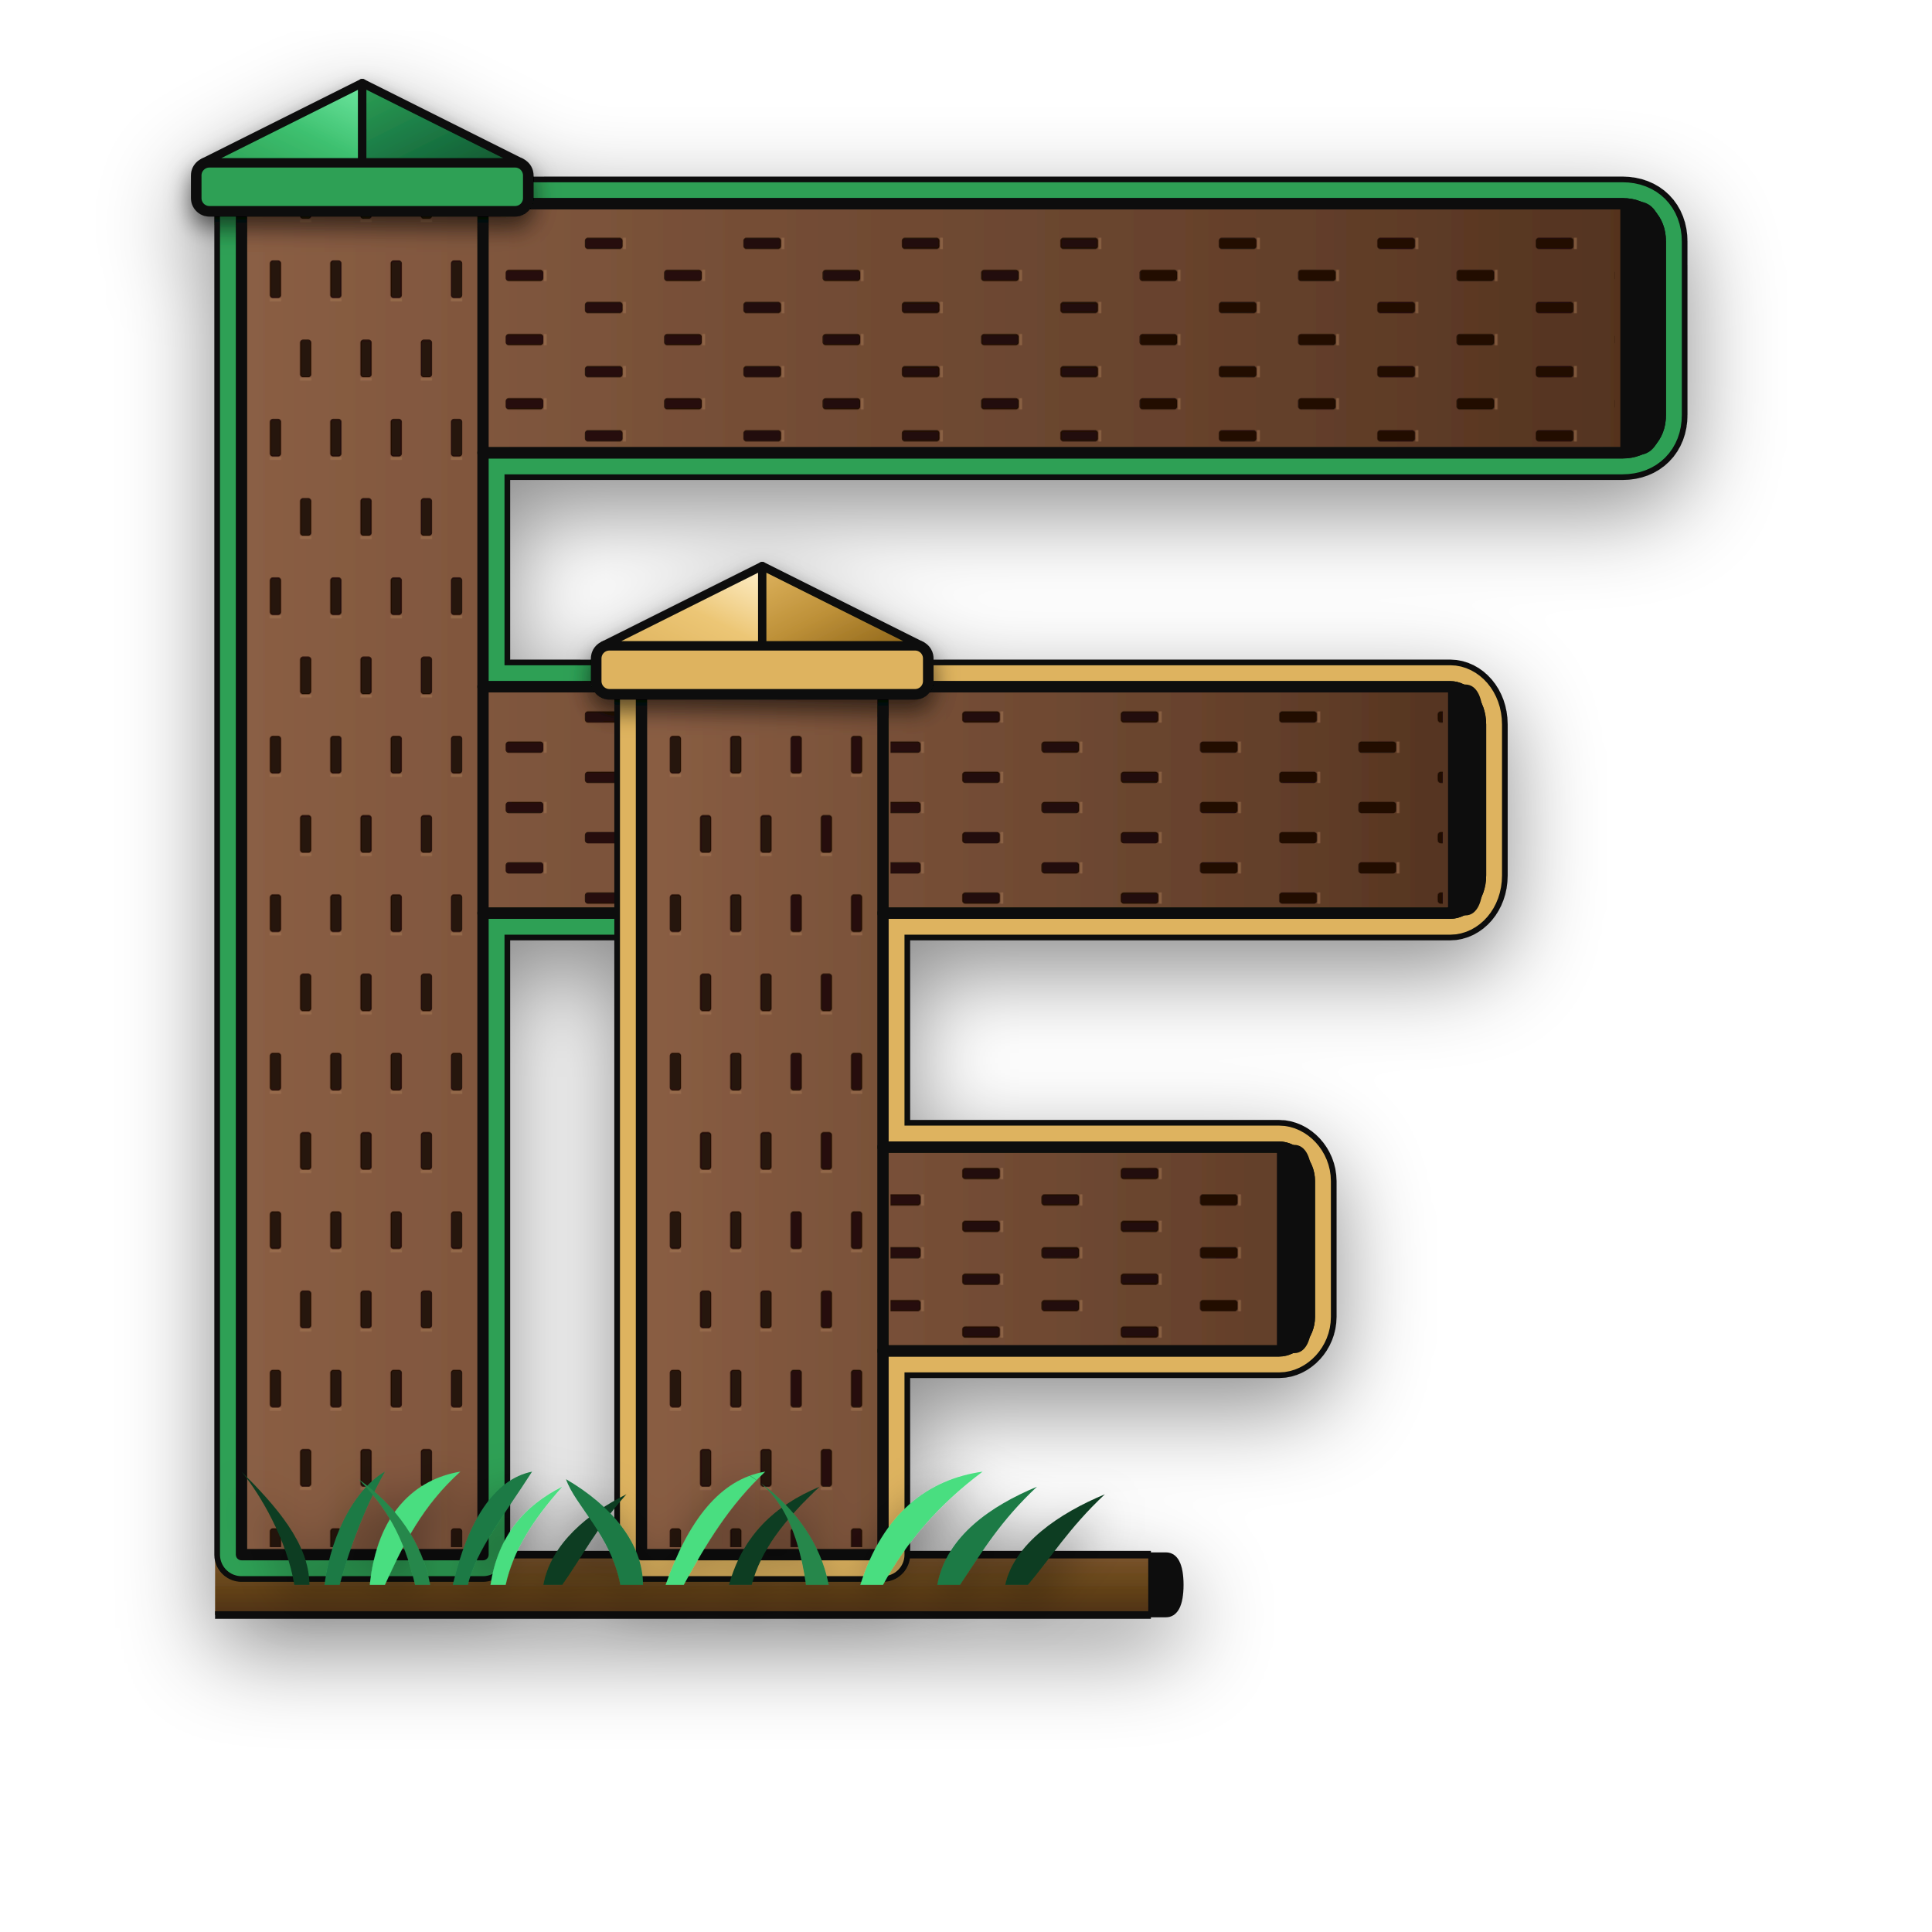
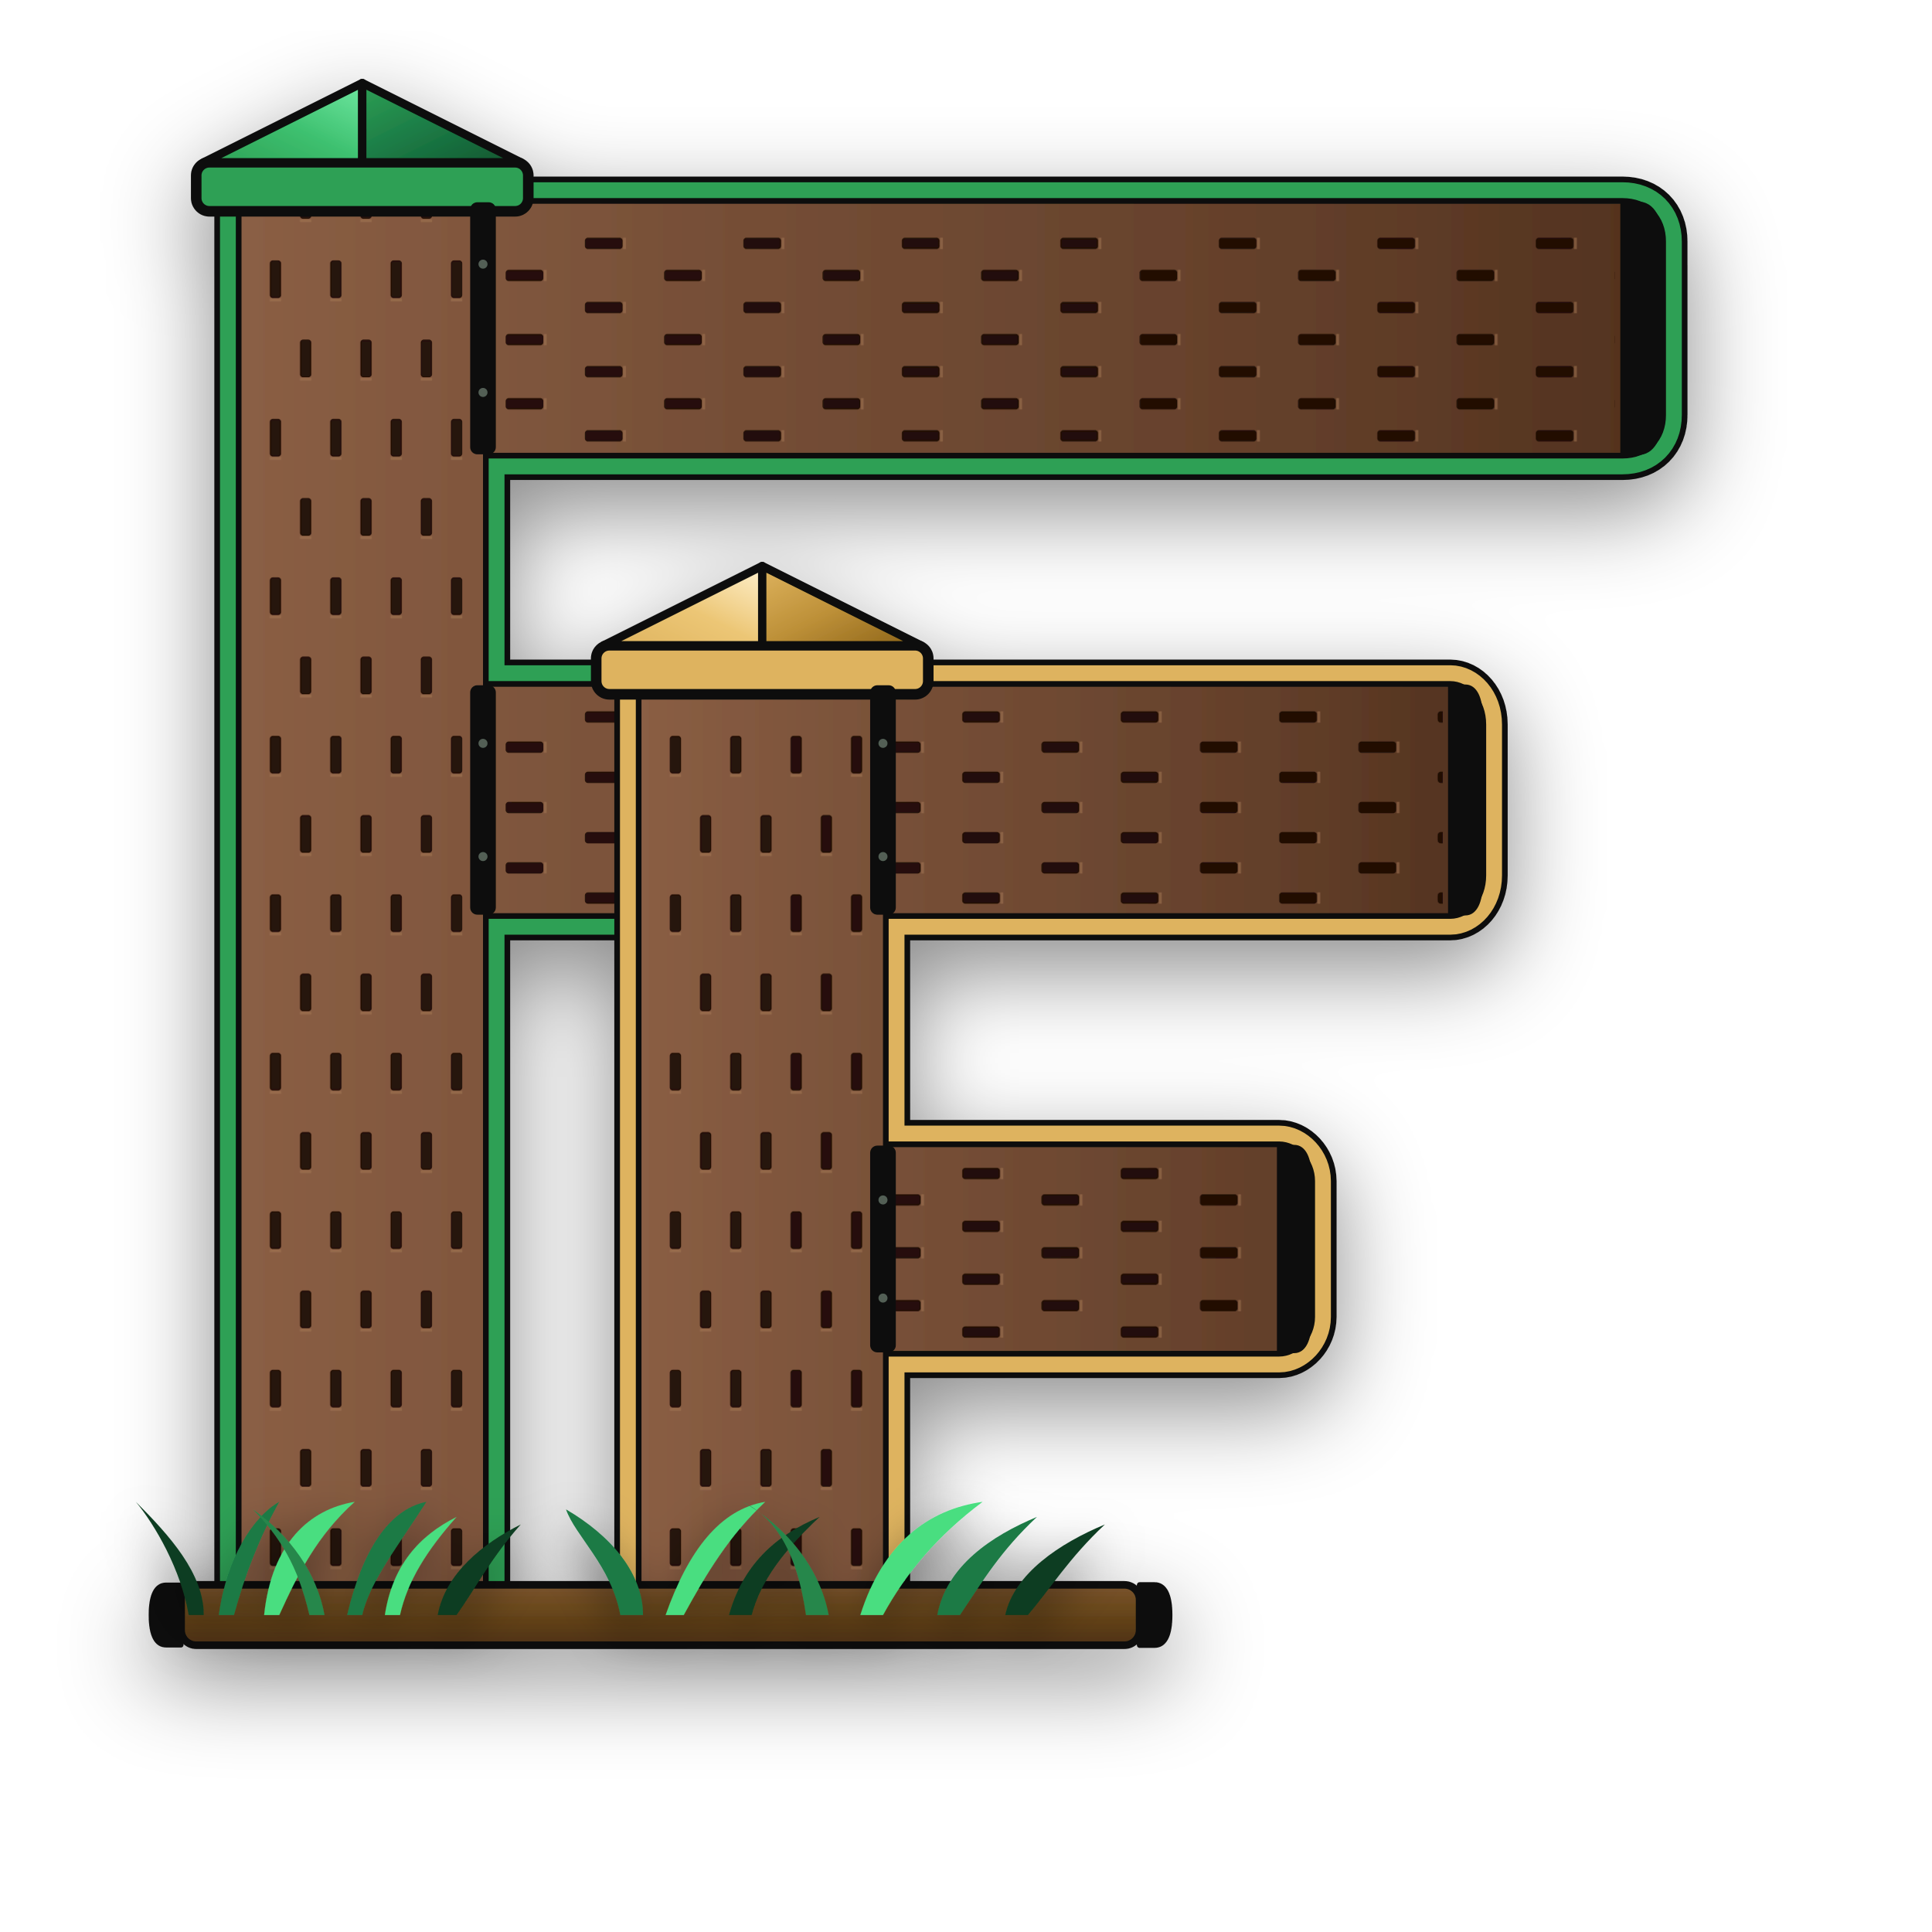
<svg xmlns="http://www.w3.org/2000/svg" viewBox="0 0 512 512" width="100%" height="100%">
  <defs>
-     <linearGradient id="emeraldGrad1cy" x1="0%" y1="0%" x2="100%" y2="100%">
+     <linearGradient id="brightEmeraldGrad1cg" x1="0%" y1="0%" x2="100%" y2="100%">
      <stop offset="0%" stop-color="#4ADE80" />
      <stop offset="45%" stop-color="#2EA055" />
      <stop offset="100%" stop-color="#1B7A45" />
    </linearGradient>
-     <linearGradient id="emeraldCapLeft1cy" x1="0%" y1="100%" x2="100%" y2="0%">
+     <linearGradient id="brightEmeraldCapLeft1cg" x1="0%" y1="100%" x2="100%" y2="0%">
      <stop offset="0%" stop-color="#2EA055" />
      <stop offset="50%" stop-color="#3DC06F" />
      <stop offset="100%" stop-color="#6EE7A0" />
    </linearGradient>
-     <linearGradient id="emeraldCapRight1cy" x1="0%" y1="0%" x2="100%" y2="100%">
+     <linearGradient id="brightEmeraldCapRight1cg" x1="0%" y1="0%" x2="100%" y2="100%">
      <stop offset="0%" stop-color="#2EA055" />
      <stop offset="50%" stop-color="#1B7A45" />
      <stop offset="100%" stop-color="#12562F" />
    </linearGradient>
-     <linearGradient id="goldTanGrad1cy" x1="0%" y1="0%" x2="100%" y2="100%">
+     <linearGradient id="goldenTanGrad1cg" x1="0%" y1="0%" x2="100%" y2="100%">
      <stop offset="0%" stop-color="#F7DF9E" />
      <stop offset="45%" stop-color="#DEB35E" />
      <stop offset="100%" stop-color="#A87A24" />
    </linearGradient>
-     <linearGradient id="goldTanCapLeft1cy" x1="0%" y1="100%" x2="100%" y2="0%">
+     <linearGradient id="goldenTanCapLeft1cg" x1="0%" y1="100%" x2="100%" y2="0%">
      <stop offset="0%" stop-color="#DEB35E" />
      <stop offset="50%" stop-color="#ECC675" />
      <stop offset="100%" stop-color="#FFF0CC" />
    </linearGradient>
-     <linearGradient id="goldTanCapRight1cy" x1="0%" y1="0%" x2="100%" y2="100%">
+     <linearGradient id="goldenTanCapRight1cg" x1="0%" y1="0%" x2="100%" y2="100%">
      <stop offset="0%" stop-color="#DEB35E" />
      <stop offset="50%" stop-color="#BD9038" />
      <stop offset="100%" stop-color="#8C6318" />
    </linearGradient>
-     <linearGradient id="woodGrad1cy" x1="0%" y1="0%" x2="100%" y2="0%">
+     <linearGradient id="ptWarmWoodGrad1cg" x1="0%" y1="0%" x2="100%" y2="0%">
      <stop offset="0%" stop-color="#8A5E44" />
      <stop offset="35%" stop-color="#754E36" />
      <stop offset="75%" stop-color="#633F2A" />
      <stop offset="100%" stop-color="#52321E" />
    </linearGradient>
-     <linearGradient id="soilGrad1cy" x1="0%" y1="0%" x2="0%" y2="100%">
+     <linearGradient id="soilGrad1cg" x1="0%" y1="0%" x2="0%" y2="100%">
      <stop offset="0%" stop-color="#7A542E" />
      <stop offset="40%" stop-color="#6A481B" />
      <stop offset="100%" stop-color="#4E3114" />
    </linearGradient>
-     <pattern id="grid-post1-1cy" x="64" y="0" width="64" height="42" patternUnits="userSpaceOnUse">
+     <pattern id="pt-grid-post1-1cg" x="64" y="0" width="64" height="42" patternUnits="userSpaceOnUse">
      <rect x="15.5" y="6" width="3" height="10" rx="0.8" fill="#1C0A02" opacity="0.9" />
      <line x1="15.5" y1="16.5" x2="18.5" y2="16.5" stroke="#A37854" stroke-width="0.75" opacity="0.5" />
      <rect x="31.5" y="6" width="3" height="10" rx="0.8" fill="#1C0A02" opacity="0.9" />
      <line x1="31.5" y1="16.5" x2="34.5" y2="16.5" stroke="#A37854" stroke-width="0.75" opacity="0.5" />
      <rect x="47.5" y="6" width="3" height="10" rx="0.8" fill="#1C0A02" opacity="0.9" />
      <line x1="47.5" y1="16.5" x2="50.5" y2="16.5" stroke="#A37854" stroke-width="0.75" opacity="0.5" />
      <rect x="7.5" y="27" width="3" height="10" rx="0.8" fill="#1C0A02" opacity="0.9" />
      <line x1="7.5" y1="37.5" x2="10.5" y2="37.5" stroke="#A37854" stroke-width="0.75" opacity="0.5" />
      <rect x="23.5" y="27" width="3" height="10" rx="0.8" fill="#1C0A02" opacity="0.9" />
      <line x1="23.5" y1="37.5" x2="26.5" y2="37.5" stroke="#A37854" stroke-width="0.75" opacity="0.5" />
      <rect x="39.5" y="27" width="3" height="10" rx="0.8" fill="#1C0A02" opacity="0.9" />
      <line x1="39.5" y1="37.5" x2="42.5" y2="37.5" stroke="#A37854" stroke-width="0.75" opacity="0.5" />
      <rect x="55.5" y="27" width="3" height="10" rx="0.8" fill="#1C0A02" opacity="0.9" />
      <line x1="55.5" y1="37.5" x2="58.5" y2="37.5" stroke="#A37854" stroke-width="0.75" opacity="0.5" />
    </pattern>
-     <pattern id="grid-post2-1cy" x="170" y="0" width="64" height="42" patternUnits="userSpaceOnUse">
+     <pattern id="pt-grid-post2-1cg" x="170" y="0" width="64" height="42" patternUnits="userSpaceOnUse">
      <rect x="15.5" y="6" width="3" height="10" rx="0.8" fill="#1C0A02" opacity="0.9" />
      <line x1="15.5" y1="16.5" x2="18.5" y2="16.5" stroke="#A37854" stroke-width="0.75" opacity="0.5" />
      <rect x="31.5" y="6" width="3" height="10" rx="0.8" fill="#1C0A02" opacity="0.9" />
      <line x1="31.5" y1="16.5" x2="34.5" y2="16.5" stroke="#A37854" stroke-width="0.75" opacity="0.5" />
      <rect x="47.5" y="6" width="3" height="10" rx="0.8" fill="#1C0A02" opacity="0.9" />
      <line x1="47.5" y1="16.5" x2="50.5" y2="16.5" stroke="#A37854" stroke-width="0.75" opacity="0.5" />
      <rect x="7.5" y="27" width="3" height="10" rx="0.8" fill="#1C0A02" opacity="0.9" />
      <line x1="7.5" y1="37.5" x2="10.5" y2="37.5" stroke="#A37854" stroke-width="0.75" opacity="0.5" />
      <rect x="23.5" y="27" width="3" height="10" rx="0.8" fill="#1C0A02" opacity="0.9" />
      <line x1="23.5" y1="37.5" x2="26.5" y2="37.5" stroke="#A37854" stroke-width="0.75" opacity="0.5" />
      <rect x="39.5" y="27" width="3" height="10" rx="0.8" fill="#1C0A02" opacity="0.9" />
      <line x1="39.5" y1="37.5" x2="42.5" y2="37.5" stroke="#A37854" stroke-width="0.75" opacity="0.5" />
      <rect x="55.5" y="27" width="3" height="10" rx="0.8" fill="#1C0A02" opacity="0.9" />
      <line x1="55.5" y1="37.5" x2="58.5" y2="37.5" stroke="#A37854" stroke-width="0.75" opacity="0.5" />
    </pattern>
-     <pattern id="grid-rail1-1cy" x="2" y="56" width="42" height="68" patternUnits="userSpaceOnUse">
+     <pattern id="pt-grid-rail1-1cg" x="2" y="56" width="42" height="68" patternUnits="userSpaceOnUse">
      <rect x="6" y="15.5" width="10" height="3" rx="0.8" fill="#1C0A02" opacity="0.9" />
      <line x1="16.5" y1="15.5" x2="16.5" y2="18.5" stroke="#A37854" stroke-width="0.75" opacity="0.5" />
      <rect x="6" y="32.5" width="10" height="3" rx="0.8" fill="#1C0A02" opacity="0.9" />
      <line x1="16.5" y1="32.5" x2="16.5" y2="35.5" stroke="#A37854" stroke-width="0.75" opacity="0.5" />
      <rect x="6" y="49.5" width="10" height="3" rx="0.8" fill="#1C0A02" opacity="0.9" />
      <line x1="16.5" y1="49.5" x2="16.5" y2="52.5" stroke="#A37854" stroke-width="0.75" opacity="0.5" />
      <rect x="27" y="7" width="10" height="3" rx="0.8" fill="#1C0A02" opacity="0.9" />
      <line x1="37.5" y1="7" x2="37.5" y2="10" stroke="#A37854" stroke-width="0.75" opacity="0.5" />
      <rect x="27" y="24" width="10" height="3" rx="0.8" fill="#1C0A02" opacity="0.9" />
      <line x1="37.5" y1="24" x2="37.5" y2="27" stroke="#A37854" stroke-width="0.75" opacity="0.5" />
      <rect x="27" y="41" width="10" height="3" rx="0.8" fill="#1C0A02" opacity="0.9" />
      <line x1="37.5" y1="41" x2="37.5" y2="44" stroke="#A37854" stroke-width="0.75" opacity="0.5" />
      <rect x="27" y="58" width="10" height="3" rx="0.8" fill="#1C0A02" opacity="0.9" />
      <line x1="37.5" y1="58" x2="37.5" y2="61" stroke="#A37854" stroke-width="0.75" opacity="0.5" />
    </pattern>
-     <pattern id="grid-rail2-left-1cy" x="2" y="182" width="42" height="64" patternUnits="userSpaceOnUse">
+     <pattern id="pt-grid-rail2-left-1cg" x="2" y="182" width="42" height="64" patternUnits="userSpaceOnUse">
      <rect x="6" y="14.5" width="10" height="3" rx="0.8" fill="#1C0A02" opacity="0.9" />
      <line x1="16.5" y1="14.5" x2="16.5" y2="17.5" stroke="#A37854" stroke-width="0.75" opacity="0.5" />
      <rect x="6" y="30.5" width="10" height="3" rx="0.8" fill="#1C0A02" opacity="0.9" />
      <line x1="16.5" y1="30.5" x2="16.5" y2="33.5" stroke="#A37854" stroke-width="0.75" opacity="0.5" />
      <rect x="6" y="46.5" width="10" height="3" rx="0.8" fill="#1C0A02" opacity="0.9" />
      <line x1="16.5" y1="46.5" x2="16.5" y2="49.5" stroke="#A37854" stroke-width="0.75" opacity="0.5" />
      <rect x="27" y="6.5" width="10" height="3" rx="0.8" fill="#1C0A02" opacity="0.9" />
      <line x1="37.5" y1="6.5" x2="37.5" y2="9.5" stroke="#A37854" stroke-width="0.75" opacity="0.5" />
      <rect x="27" y="22.5" width="10" height="3" rx="0.8" fill="#1C0A02" opacity="0.9" />
      <line x1="37.5" y1="22.5" x2="37.5" y2="25.5" stroke="#A37854" stroke-width="0.75" opacity="0.5" />
      <rect x="27" y="38.5" width="10" height="3" rx="0.8" fill="#1C0A02" opacity="0.9" />
      <line x1="37.5" y1="38.5" x2="37.5" y2="41.5" stroke="#A37854" stroke-width="0.75" opacity="0.5" />
      <rect x="27" y="54.5" width="10" height="3" rx="0.8" fill="#1C0A02" opacity="0.9" />
      <line x1="37.5" y1="54.5" x2="37.5" y2="57.5" stroke="#A37854" stroke-width="0.75" opacity="0.5" />
    </pattern>
-     <pattern id="grid-rail2-right-1cy" x="18" y="182" width="42" height="64" patternUnits="userSpaceOnUse">
+     <pattern id="pt-grid-rail2-right-1cg" x="18" y="182" width="42" height="64" patternUnits="userSpaceOnUse">
      <rect x="6" y="14.5" width="10" height="3" rx="0.8" fill="#1C0A02" opacity="0.9" />
      <line x1="16.5" y1="14.5" x2="16.5" y2="17.5" stroke="#A37854" stroke-width="0.75" opacity="0.5" />
      <rect x="6" y="30.5" width="10" height="3" rx="0.8" fill="#1C0A02" opacity="0.9" />
      <line x1="16.5" y1="30.5" x2="16.5" y2="33.5" stroke="#A37854" stroke-width="0.75" opacity="0.5" />
      <rect x="6" y="46.5" width="10" height="3" rx="0.8" fill="#1C0A02" opacity="0.9" />
      <line x1="16.5" y1="46.5" x2="16.5" y2="49.5" stroke="#A37854" stroke-width="0.75" opacity="0.5" />
      <rect x="27" y="6.5" width="10" height="3" rx="0.8" fill="#1C0A02" opacity="0.9" />
      <line x1="37.5" y1="6.5" x2="37.5" y2="9.5" stroke="#A37854" stroke-width="0.75" opacity="0.5" />
      <rect x="27" y="22.5" width="10" height="3" rx="0.8" fill="#1C0A02" opacity="0.9" />
      <line x1="37.5" y1="22.5" x2="37.5" y2="25.5" stroke="#A37854" stroke-width="0.75" opacity="0.5" />
      <rect x="27" y="38.5" width="10" height="3" rx="0.8" fill="#1C0A02" opacity="0.9" />
      <line x1="37.5" y1="38.5" x2="37.5" y2="41.5" stroke="#A37854" stroke-width="0.75" opacity="0.5" />
      <rect x="27" y="54.5" width="10" height="3" rx="0.8" fill="#1C0A02" opacity="0.9" />
      <line x1="37.5" y1="54.5" x2="37.5" y2="57.5" stroke="#A37854" stroke-width="0.75" opacity="0.5" />
    </pattern>
-     <pattern id="grid-rail3-right-1cy" x="18" y="304" width="42" height="56" patternUnits="userSpaceOnUse">
+     <pattern id="pt-grid-rail3-right-1cg" x="18" y="304" width="42" height="56" patternUnits="userSpaceOnUse">
      <rect x="6" y="12.5" width="10" height="3" rx="0.8" fill="#1C0A02" opacity="0.9" />
      <line x1="16.5" y1="12.5" x2="16.5" y2="15.5" stroke="#A37854" stroke-width="0.75" opacity="0.5" />
      <rect x="6" y="26.5" width="10" height="3" rx="0.8" fill="#1C0A02" opacity="0.9" />
      <line x1="16.5" y1="26.5" x2="16.5" y2="29.5" stroke="#A37854" stroke-width="0.75" opacity="0.5" />
      <rect x="6" y="40.5" width="10" height="3" rx="0.8" fill="#1C0A02" opacity="0.9" />
      <line x1="16.5" y1="40.5" x2="16.5" y2="43.5" stroke="#A37854" stroke-width="0.75" opacity="0.5" />
      <rect x="27" y="5.5" width="10" height="3" rx="0.8" fill="#1C0A02" opacity="0.9" />
      <line x1="37.5" y1="5.5" x2="37.5" y2="8.5" stroke="#A37854" stroke-width="0.75" opacity="0.5" />
      <rect x="27" y="19.5" width="10" height="3" rx="0.8" fill="#1C0A02" opacity="0.9" />
      <line x1="37.5" y1="19.5" x2="37.5" y2="22.5" stroke="#A37854" stroke-width="0.75" opacity="0.5" />
      <rect x="27" y="33.5" width="10" height="3" rx="0.8" fill="#1C0A02" opacity="0.9" />
      <line x1="37.5" y1="33.5" x2="37.5" y2="36.5" stroke="#A37854" stroke-width="0.75" opacity="0.5" />
      <rect x="27" y="47.5" width="10" height="3" rx="0.8" fill="#1C0A02" opacity="0.9" />
      <line x1="37.5" y1="47.5" x2="37.5" y2="50.5" stroke="#A37854" stroke-width="0.75" opacity="0.5" />
    </pattern>
-     <filter id="shadow1cy" x="-15%" y="-15%" width="135%" height="135%">
+     <filter id="shadow1cg" x="-15%" y="-15%" width="135%" height="135%">
      <feDropShadow dx="0" dy="8" stdDeviation="12" flood-color="#000000" flood-opacity="0.45" />
    </filter>
-     <filter id="capShadow1cy" x="-20%" y="-20%" width="140%" height="140%">
-       <feDropShadow dx="0" dy="3" stdDeviation="3" flood-color="#000000" flood-opacity="0.6" />
-     </filter>
  </defs>
-   <g filter="url(#shadow1cy)">
-     <g id="Soil-Foundation-Plinth-1cy">
-       <path d="M 57 412 L 305 412 C 309 412 313.05 414.5 313.05 420 C 313.05 425.5 309 428 305 428 L 57 428 Z" fill="url(#soilGrad1cy)" />
-       <line x1="57" y1="412" x2="305" y2="412" stroke="#0B0E0C" stroke-width="2.0" />
-       <line x1="57" y1="428" x2="305" y2="428" stroke="#0B0E0C" stroke-width="2.0" />
-       <path d="M 305 412 L 309 412 C 311.5 412 313.05 414.5 313.05 420 C 313.05 425.5 311.5 428 309 428 L 305 428 Z" fill="#0B0E0C" stroke="#0B0E0C" stroke-width="1.2" stroke-linejoin="round" />
-       <line x1="305" y1="412" x2="305" y2="428" stroke="#0B0E0C" stroke-width="1.4" />
-     </g>
-     <g id="Big-F-Structure-1cy">
-       <path d="M 64 54 L 430 54 C 436 54 440 58 440 64 L 440 110 C 440 116 436 120 430 120 L 128 120 L 128 182 L 170 182 L 170 242 L 128 242 L 128 412 L 64 412 Z" fill="none" stroke="#0B0E0C" stroke-width="14.4" stroke-linejoin="round" />
-       <path d="M 64 54 L 430 54 C 436 54 440 58 440 64 L 440 110 C 440 116 436 120 430 120 L 128 120 L 128 182 L 170 182 L 170 242 L 128 242 L 128 412 L 64 412 Z" fill="none" stroke="#2EA055" stroke-width="11.4" stroke-linejoin="round" />
-       <path d="M 64 54 L 430 54 C 436 54 440 58 440 64 L 440 110 C 440 116 436 120 430 120 L 128 120 L 128 182 L 170 182 L 170 242 L 128 242 L 128 412 L 64 412 Z" fill="url(#woodGrad1cy)" stroke="#0B0E0C" stroke-width="3.0" stroke-linejoin="round" />
-       <rect x="66" y="56" width="60" height="354" fill="url(#grid-post1-1cy)" />
-       <rect x="130" y="56" width="298" height="62" fill="url(#grid-rail1-1cy)" />
-       <rect x="130" y="184" width="38" height="56" fill="url(#grid-rail2-left-1cy)" />
+   <g filter="url(#shadow1cg)">
+     <g id="Big-F-Bright-Emerald">
+       <path d="M 64 54 L 128 54 L 430 54 C 436 54 440 58 440 64 L 440 110 C 440 116 436 120 430 120 L 128 120 L 128 182 L 170 182 L 170 242 L 128 242 L 128 420 L 64 420 Z" fill="none" stroke="#0B0E0C" stroke-width="14.4" stroke-linejoin="round" />
+       <path d="M 64 54 L 128 54 L 430 54 C 436 54 440 58 440 64 L 440 110 C 440 116 436 120 430 120 L 128 120 L 128 182 L 170 182 L 170 242 L 128 242 L 128 420 L 64 420 Z" fill="none" stroke="#2EA055" stroke-width="11.4" stroke-linejoin="round" />
+       <path d="M 64 54 L 128 54 L 430 54 C 436 54 440 58 440 64 L 440 110 C 440 116 436 120 430 120 L 128 120 L 128 182 L 170 182 L 170 242 L 128 242 L 128 420 L 64 420 Z" fill="none" stroke="#0B0E0C" stroke-width="3.0" stroke-linejoin="round" />
+       <path d="M 64 54 L 128 54 L 430 54 C 440 54 440 58 440 64 L 440 110 C 440 116 436 120 430 120 L 128 120 L 128 182 L 170 182 L 170 242 L 128 242 L 128 420 L 64 420 Z" fill="url(#ptWarmWoodGrad1cg)" stroke="none" />
+       <rect x="66" y="56" width="60" height="362" fill="url(#pt-grid-post1-1cg)" />
+       <rect x="130" y="56" width="298" height="62" fill="url(#pt-grid-rail1-1cg)" />
+       <rect x="130" y="184" width="38" height="56" fill="url(#pt-grid-rail2-left-1cg)" />
      <path d="M 430 54 L 434 54 C 438 54 440 58 440 64 L 440 110 C 440 116 438 120 434 120 L 430 120 Z" fill="#0B0E0C" stroke="#0B0E0C" stroke-width="1.2" />
-       <path d="M 128 54 L 430 54 C 436 54 440 58 440 64 L 440 110 C 440 116 436 120 430 120 L 128 120 Z" fill="none" stroke="#0B0E0C" stroke-width="3.0" stroke-linejoin="round" />
-       <path d="M 128 182 L 170 182 L 170 242 L 128 242 Z" fill="none" stroke="#0B0E0C" stroke-width="3.0" stroke-linejoin="round" />
-     </g>
-     <g id="Small-F-Structure-1cy">
-       <path d="M 170 182 L 384.35 182 C 388.35 182 392.35 186 392.35 192 L 392.35 232 C 392.35 238 388.35 242 384.35 242 L 234 242 L 234 304 L 339 304 C 343 304 347 308 347 313 L 347 349 C 347 354 343 358 339 358 L 234 358 L 234 412 L 170 412 Z" fill="none" stroke="#0B0E0C" stroke-width="14.4" stroke-linejoin="round" />
-       <path d="M 170 182 L 384.35 182 C 388.35 182 392.35 186 392.35 192 L 392.35 232 C 392.35 238 388.35 242 384.35 242 L 234 242 L 234 304 L 339 304 C 343 304 347 308 347 313 L 347 349 C 347 354 343 358 339 358 L 234 358 L 234 412 L 170 412 Z" fill="none" stroke="#DEB35E" stroke-width="11.4" stroke-linejoin="round" />
-       <path d="M 170 182 L 384.35 182 C 388.35 182 392.35 186 392.35 192 L 392.35 232 C 392.35 238 388.35 242 384.35 242 L 234 242 L 234 304 L 339 304 C 343 304 347 308 347 313 L 347 349 C 347 354 343 358 339 358 L 234 358 L 234 412 L 170 412 Z" fill="url(#woodGrad1cy)" stroke="#0B0E0C" stroke-width="3.0" stroke-linejoin="round" />
-       <rect x="172" y="184" width="60" height="226" fill="url(#grid-post2-1cy)" />
-       <rect x="236" y="184" width="146.35" height="56" fill="url(#grid-rail2-right-1cy)" />
-       <rect x="236" y="306" width="101" height="50" fill="url(#grid-rail3-right-1cy)" />
+       <rect x="52" y="43" width="88" height="13" rx="3.5" fill="#2EA055" stroke="#0B0E0C" stroke-width="2.8" />
+       <path d="M 54 43 L 96 22 L 96 43 Z" fill="url(#brightEmeraldCapLeft1cg)" stroke="#0B0E0C" stroke-width="2.2" stroke-linejoin="round" />
+       <path d="M 96 22 L 138 43 L 96 43 Z" fill="url(#brightEmeraldCapRight1cg)" stroke="#0B0E0C" stroke-width="2.2" stroke-linejoin="round" />
+       <g id="LoPro-Bracket-Rail1-Post1">
+         <rect x="125" y="54" width="6" height="66" rx="1.5" fill="#0B0E0C" stroke="#0B0E0C" stroke-width="0.8" />
+         <circle cx="128" cy="70" r="1.2" fill="#525E55" />
+         <circle cx="128" cy="104" r="1.2" fill="#525E55" />
+       </g>
+       <g id="LoPro-Bracket-Rail2-Post1">
+         <rect x="125" y="182" width="6" height="60" rx="1.5" fill="#0B0E0C" stroke="#0B0E0C" stroke-width="0.8" />
+         <circle cx="128" cy="197" r="1.2" fill="#525E55" />
+         <circle cx="128" cy="227" r="1.2" fill="#525E55" />
+       </g>
+       <g id="LoPro-Bracket-Rail2-Post2-Left">
+         <rect x="167" y="182" width="6" height="60" rx="1.5" fill="#0B0E0C" stroke="#0B0E0C" stroke-width="0.8" />
+         <circle cx="170" cy="197" r="1.2" fill="#525E55" />
+         <circle cx="170" cy="227" r="1.2" fill="#525E55" />
+       </g>
+     </g>
+     <g id="Small-F-Golden-Tan">
+       <path d="M 170 182 L 234 182 L 384.35 182 C 388.35 182 392.35 186 392.35 192 L 392.35 232 C 392.35 238 388.35 242 384.35 242 L 234 242 L 234 304 L 339 304 C 343 304 347 308 347 313 L 347 349 C 347 354 343 358 339 358 L 234 358 L 234 420 L 170 420 Z" fill="none" stroke="#0B0E0C" stroke-width="14.4" stroke-linejoin="round" />
+       <path d="M 170 182 L 234 182 L 384.35 182 C 388.35 182 392.35 186 392.35 192 L 392.35 232 C 392.35 238 388.35 242 384.35 242 L 234 242 L 234 304 L 339 304 C 343 304 347 308 347 313 L 347 349 C 347 354 343 358 339 358 L 234 358 L 234 420 L 170 420 Z" fill="none" stroke="#DEB35E" stroke-width="11.4" stroke-linejoin="round" />
+       <path d="M 170 182 L 234 182 L 384.35 182 C 388.35 182 392.35 186 392.35 192 L 392.35 232 C 392.35 238 388.35 242 384.35 242 L 234 242 L 234 304 L 339 304 C 343 304 347 308 347 313 L 347 349 C 347 354 343 358 339 358 L 234 358 L 234 420 L 170 420 Z" fill="none" stroke="#0B0E0C" stroke-width="3.0" stroke-linejoin="round" />
+       <path d="M 170 182 L 234 182 L 384.35 182 C 392.35 182 392.35 186 392.35 192 L 392.35 232 C 392.35 238 388.35 242 384.35 242 L 234 242 L 234 304 L 339 304 C 343 304 347 308 347 313 L 347 349 C 347 354 343 358 339 358 L 234 358 L 234 420 L 170 420 Z" fill="url(#ptWarmWoodGrad1cg)" stroke="none" />
+       <rect x="172" y="184" width="60" height="234" fill="url(#pt-grid-post2-1cg)" />
+       <rect x="236" y="184" width="146.35" height="56" fill="url(#pt-grid-rail2-right-1cg)" />
+       <rect x="236" y="306" width="101" height="50" fill="url(#pt-grid-rail3-right-1cg)" />
      <path d="M 384.35 182 L 388.35 182 C 390.85 182 392.35 185 392.35 190 L 392.35 234 C 392.35 239 390.85 242 388.35 242 L 384.35 242 Z" fill="#0B0E0C" stroke="#0B0E0C" stroke-width="1.2" />
      <path d="M 339 304 L 343 304 C 345.5 304 347 307 347 312 L 347 350 C 347 355 345.5 358 343 358 L 339 358 Z" fill="#0B0E0C" stroke="#0B0E0C" stroke-width="1.2" />
-       <path d="M 234 182 L 384.35 182 C 388.35 182 392.35 186 392.35 192 L 392.35 232 C 392.35 238 388.35 242 384.35 242 L 234 242 Z" fill="none" stroke="#0B0E0C" stroke-width="3.0" stroke-linejoin="round" />
-       <path d="M 234 304 L 339 304 C 343 304 347 308 347 313 L 347 349 C 347 354 343 358 339 358 L 234 358 Z" fill="none" stroke="#0B0E0C" stroke-width="3.0" stroke-linejoin="round" />
-     </g>
-     <g id="Post-Caps-Top-Layer" filter="url(#capShadow1cy)">
-       <g id="Post-1-Cap">
-         <rect x="52" y="43" width="88" height="13" rx="3.5" fill="#2EA055" stroke="#0B0E0C" stroke-width="2.8" />
-         <path d="M 54 43 L 96 22 L 96 43 Z" fill="url(#emeraldCapLeft1cy)" stroke="#0B0E0C" stroke-width="2.2" stroke-linejoin="round" />
-         <path d="M 96 22 L 138 43 L 96 43 Z" fill="url(#emeraldCapRight1cy)" stroke="#0B0E0C" stroke-width="2.2" stroke-linejoin="round" />
-       </g>
-       <g id="Post-2-Cap">
-         <rect x="158" y="171" width="88" height="13" rx="3.5" fill="#DEB35E" stroke="#0B0E0C" stroke-width="2.8" />
-         <path d="M 160 171 L 202 150 L 202 171 Z" fill="url(#goldTanCapLeft1cy)" stroke="#0B0E0C" stroke-width="2.2" stroke-linejoin="round" />
-         <path d="M 202 150 L 244 171 L 202 171 Z" fill="url(#goldTanCapRight1cy)" stroke="#0B0E0C" stroke-width="2.2" stroke-linejoin="round" />
-       </g>
+       <rect x="158" y="171" width="88" height="13" rx="3.5" fill="#DEB35E" stroke="#0B0E0C" stroke-width="2.8" />
+       <path d="M 160 171 L 202 150 L 202 171 Z" fill="url(#goldenTanCapLeft1cg)" stroke="#0B0E0C" stroke-width="2.2" stroke-linejoin="round" />
+       <path d="M 202 150 L 244 171 L 202 171 Z" fill="url(#goldenTanCapRight1cg)" stroke="#0B0E0C" stroke-width="2.2" stroke-linejoin="round" />
+       <g id="LoPro-Bracket-Rail2-Post2-Right">
+         <rect x="231" y="182" width="6" height="60" rx="1.5" fill="#0B0E0C" stroke="#0B0E0C" stroke-width="0.8" />
+         <circle cx="234" cy="197" r="1.2" fill="#525E55" />
+         <circle cx="234" cy="227" r="1.2" fill="#525E55" />
+       </g>
+       <g id="LoPro-Bracket-Rail3-Post2">
+         <rect x="231" y="304" width="6" height="54" rx="1.5" fill="#0B0E0C" stroke="#0B0E0C" stroke-width="0.8" />
+         <circle cx="234" cy="318" r="1.2" fill="#525E55" />
+         <circle cx="234" cy="344" r="1.2" fill="#525E55" />
+       </g>
+     </g>
+     <g id="Framed-Dirt-Baseplate-Black-Tip-1cg">
+       <rect x="48" y="420" width="254" height="16" rx="4" fill="url(#soilGrad1cg)" stroke="#0B0E0C" stroke-width="2" />
+       <path d="M 48 420 L 44 420 C 41.5 420 40 422.5 40 428 C 40 433.5 41.5 436 44 436 L 48 436 Z" fill="#0B0E0C" stroke="#0B0E0C" stroke-width="1.2" stroke-linejoin="round" />
+       <path d="M 302 420 L 306 420 C 308.5 420 310 422.5 310 428 C 310 433.5 308.5 436 306 436 L 302 436 Z" fill="#0B0E0C" stroke="#0B0E0C" stroke-width="1.4" stroke-linejoin="round" />
+       <line x1="48" y1="420" x2="48" y2="436" stroke="#0B0E0C" stroke-width="1.2" />
+       <line x1="302" y1="420" x2="302" y2="436" stroke="#0B0E0C" stroke-width="1.4" />
    </g>
  </g>
-   <g id="Front-Grass-Layer-1cy" filter="drop-shadow(0 4px 6px rgba(0,0,0,0.5))">
-     <g transform="translate(64, 390)">
+   <g id="Front-Grass-Layer-1cg" filter="drop-shadow(0 4px 6px rgba(0,0,0,0.5))">
+     <g transform="translate(36, 398)">
      <path d="M 14 30 C 12 18 5 6 0 0 C 9 9 18 19 18 30 Z" fill="#0C3D20" />
      <path d="M 22 30 C 24 15 31 4 38 0 C 33 9 29 19 26 30 Z" fill="#1B7A45" />
      <path d="M 34 30 C 36 11 46 2 58 0 C 48 9 43 19 38 30 Z" fill="#4ADE80" />
      <path d="M 46 30 C 43 17 38 9 31 2 C 41 9 48 19 50 30 Z" fill="#28874B" />
      <path d="M 56 30 C 60 13 67 2 77 0 C 70 11 62 21 60 30 Z" fill="#1B7A45" />
      <path d="M 66 30 C 68 17 75 9 85 4 C 77 13 72 21 70 30 Z" fill="#4ADE80" />
      <path d="M 80 30 C 82 19 92 11 102 6 C 94 15 90 23 85 30 Z" fill="#0C3D20" />
    </g>
-     <g transform="translate(150, 390) scale(1.2, 1)">
+     <g transform="translate(150, 398) scale(1.2, 1)">
      <path d="M 12 30 C 10 17 2 9 0 2 C 10 9 17 19 17 30 Z" fill="#1B7A45" />
      <path d="M 22 30 C 27 13 34 2 44 0 C 36 9 31 19 26 30 Z" fill="#4ADE80" />
      <path d="M 36 30 C 39 17 46 9 56 4 C 48 13 43 21 41 30 Z" fill="#0C3D20" />
      <path d="M 53 30 C 51 13 46 4 39 0 C 48 6 56 17 58 30 Z" fill="#28874B" />
      <path d="M 65 30 C 70 11 80 2 92 0 C 82 9 75 19 70 30 Z" fill="#4ADE80" />
      <path d="M 82 30 C 84 17 94 9 104 4 C 96 13 92 21 87 30 Z" fill="#1B7A45" />
      <path d="M 97 30 C 99 19 109 11 119 6 C 111 15 107 23 102 30 Z" fill="#0C3D20" />
    </g>
  </g>
</svg>
